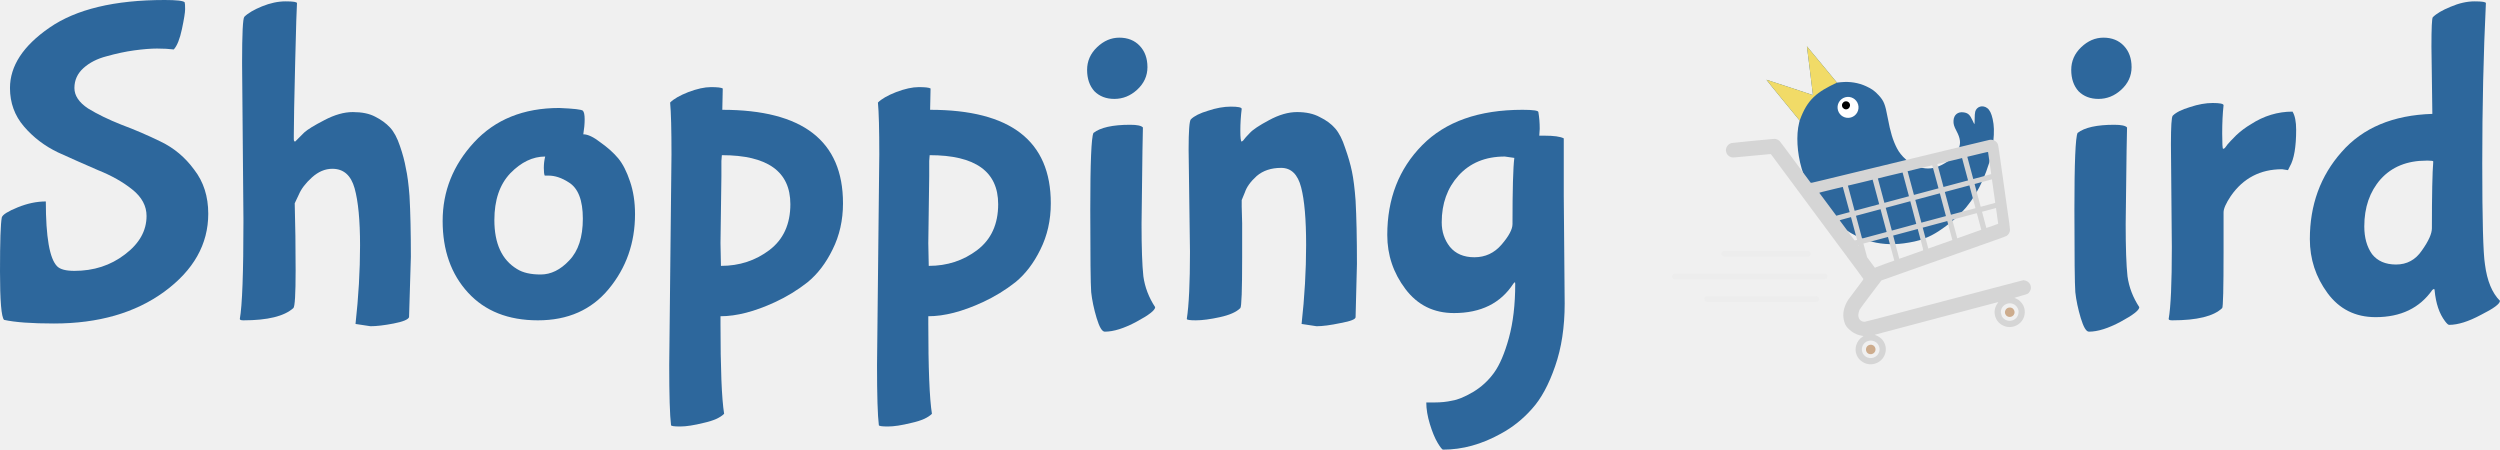
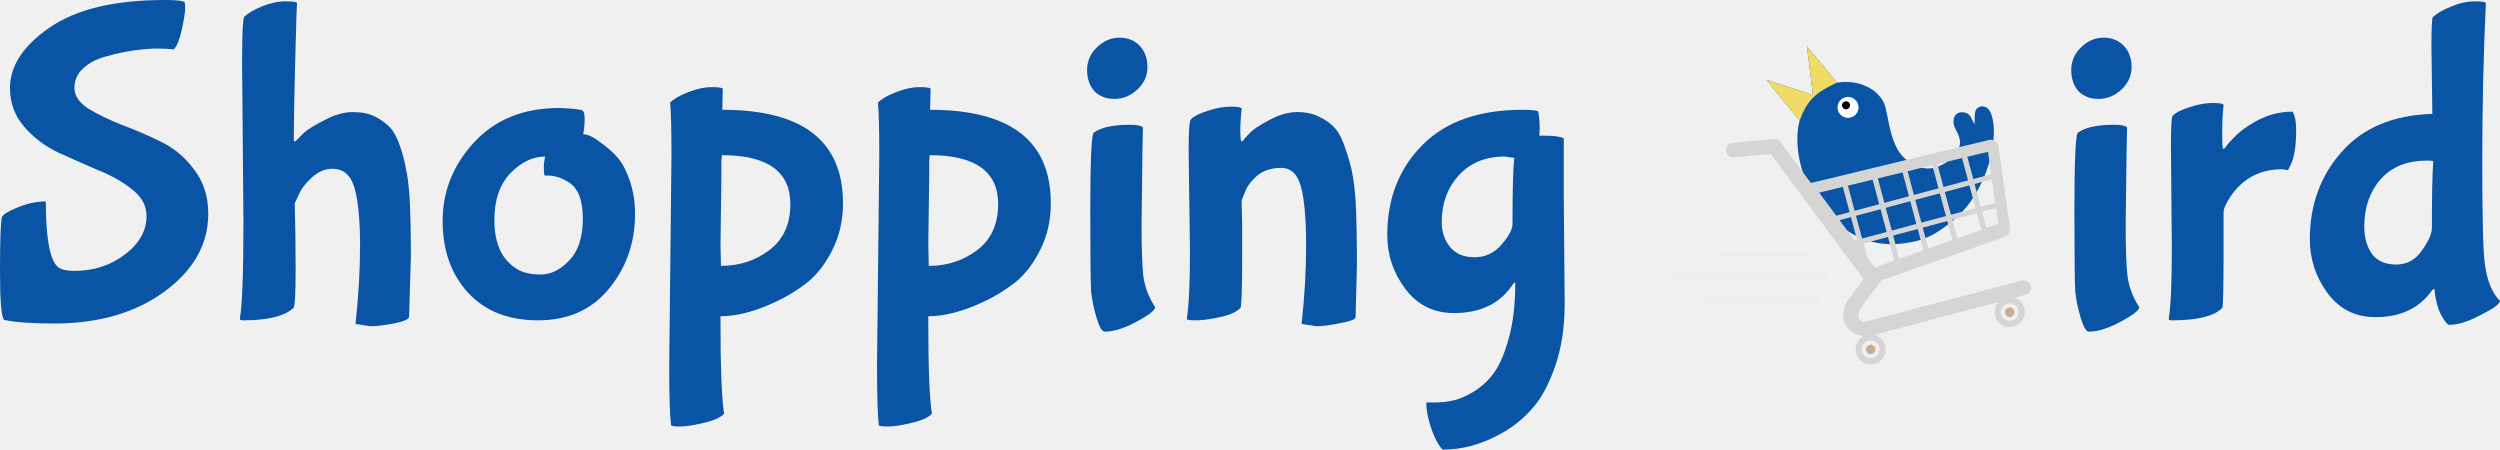
<svg xmlns="http://www.w3.org/2000/svg" width="8816" height="1586" viewBox="0 0 8816 1586" fill="none">
-   <path d="M7417.6 132.8C7447.47 132.8 7471.47 142.4 7489.6 161.6C7507.73 180.8 7516.8 205.866 7516.8 236.8C7516.8 267.733 7504.53 294.4 7480 316.8C7456.53 338.133 7429.87 348.8 7400 348.8C7371.2 348.8 7347.73 339.733 7329.6 321.6C7312.53 302.4 7304 277.333 7304 246.4C7304 215.467 7315.73 188.8 7339.2 166.4C7362.67 144 7388.8 132.8 7417.6 132.8ZM7499.2 531.2L7496 790.4C7496 873.6 7498.13 934.933 7502.4 974.4C7507.73 1012.8 7521.6 1049.07 7544 1083.2C7544 1093.87 7522.13 1110.93 7478.4 1134.4C7434.67 1157.87 7397.33 1169.6 7366.4 1169.6C7356.8 1169.6 7347.2 1153.6 7337.6 1121.6C7328 1089.6 7321.6 1059.2 7318.4 1030.4C7316.27 1001.6 7315.2 904.533 7315.2 739.2C7315.2 573.867 7318.93 483.733 7326.4 468.8C7350.93 449.6 7394.13 440 7456 440C7480.53 440 7495.47 443.2 7500.8 449.6L7499.2 531.2Z" fill="#2D679C" />
-   <path d="M7658.76 872L7655.56 508.8C7655.56 445.866 7657.7 412.266 7661.96 408C7673.7 396.267 7693.96 386.133 7722.76 377.6C7751.56 368 7778.23 363.2 7802.76 363.2C7828.36 363.2 7841.16 365.867 7841.16 371.2C7837.96 400 7836.36 433.067 7836.36 470.4C7836.36 506.667 7837.43 524.8 7839.56 524.8C7841.7 524.8 7843.83 523.733 7845.96 521.6C7848.1 518.4 7851.3 514.133 7855.56 508.8C7860.9 502.4 7871.03 491.733 7885.96 476.8C7901.96 461.867 7919.03 449.066 7937.16 438.4C7983.03 408.533 8032.1 393.6 8084.36 393.6C8092.9 407.467 8097.16 428.8 8097.16 457.6C8097.16 518.4 8089.7 561.6 8074.76 587.2L8068.36 600L8047.56 596.8C7970.76 596.8 7910.5 628.267 7866.76 691.2C7849.7 716.8 7841.16 736 7841.16 748.8V889.6C7841.16 1017.6 7839.56 1083.2 7836.36 1086.4C7806.5 1115.2 7747.83 1129.6 7660.36 1129.6C7651.83 1129.6 7647.56 1128 7647.56 1124.8C7655.03 1083.2 7658.76 998.933 7658.76 872Z" fill="#2D679C" />
-   <path d="M8577.44 401.6L8574.24 164.8C8574.24 98.666 8575.84 64 8579.04 60.8C8591.84 48 8612.64 35.733 8641.44 24C8671.3 11.2 8699.57 4.8 8726.24 4.8C8752.9 4.8 8766.24 6.933 8766.24 11.2C8757.7 188.266 8753.44 376.533 8753.44 576C8753.44 775.467 8756.64 894.4 8763.04 932.8C8770.5 990.4 8788.1 1033.07 8815.84 1060.8C8815.84 1071.47 8793.44 1088 8748.64 1110.4C8704.9 1133.87 8667.57 1145.6 8636.64 1145.6C8633.44 1145.6 8628.64 1141.33 8622.24 1132.8C8601.97 1106.13 8589.7 1069.87 8585.44 1024C8585.44 1020.8 8584.37 1019.2 8582.24 1019.2L8577.44 1022.4C8532.64 1086.4 8465.97 1118.4 8377.44 1118.4C8305.97 1118.4 8249.44 1090.13 8207.84 1033.6C8166.24 977.067 8145.44 913.6 8145.44 843.2C8145.44 722.667 8182.77 620.267 8257.44 536C8332.1 450.667 8438.77 405.867 8577.44 401.6ZM8580.64 569.6C8580.64 567.467 8574.77 566.4 8563.04 566.4H8556.64C8488.37 566.4 8434.5 588.267 8395.04 632C8356.64 675.733 8337.44 731.2 8337.44 798.4C8337.44 837.867 8346.5 870.4 8364.64 896C8383.84 920.533 8412.1 932.8 8449.44 932.8C8487.84 932.8 8518.24 916.267 8540.64 883.2C8564.1 850.133 8575.84 824 8575.84 804.8C8575.84 686.4 8577.44 608 8580.64 569.6Z" fill="#2D679C" />
-   <path d="M6287.22 353.097L6346.39 425.18L6344.33 433.466C6333.65 476.726 6337.11 538.356 6353.19 593.774C6363.8 630.122 6374.59 654.064 6397.08 690.649C6411.55 714.022 6453.7 765.38 6471.61 781.223C6542.91 844.664 6623.22 870.169 6713.64 858.157C6738.61 854.817 6767.48 849.081 6784.25 841.724C6805.21 833.702 6818.47 826.862 6837.75 814.322C6850.45 806.056 6856.76 801.015 6863.55 796.197C6876.79 786.222 6883.99 780.435 6896.19 769.593C6949.45 722.863 6988.64 658.081 7014.58 574.395C7022.48 548.875 7026.09 530.078 7029.25 499.019C7032.61 463.839 7032 442.66 7026.91 419.693C7022.38 399.473 7016.4 387.6 7007.72 381.154C6991.62 369.113 6970.6 375.43 6965.37 393.861C6964.28 397.584 6963.46 408.996 6963.48 419.351C6963.4 429.592 6963.1 437.948 6962.69 437.908C6962.17 437.96 6959.23 432.08 6955.99 424.929C6946.89 404.88 6940.35 398.749 6925.16 396.323C6904.48 392.941 6889.86 404.753 6888.85 425.567C6888.22 437.204 6890.71 445.524 6899.27 461.689C6913.34 488.025 6915.39 506.137 6906.39 525.025C6897.32 544.528 6884.53 558.798 6865.73 571.028C6836.56 589.691 6814.7 596.132 6788.86 593.589C6779.02 592.62 6768.07 590.3 6761.98 587.941C6732.09 576.095 6703.83 550.847 6689.57 523.148C6674.95 494.998 6666.21 465.978 6656.6 414.302C6647.86 367.371 6643.38 356.163 6625.44 336.383C6611.71 321.263 6600.99 313.477 6580.69 304.128C6553.95 291.765 6523.07 286.759 6492.43 289.851L6477.8 291.309L6424.88 227.296L6371.85 163.375L6382.36 246.923C6387.99 292.823 6392.87 331.609 6392.93 333.064C6393.11 334.428 6392.6 335.413 6391.82 334.922C6389.94 334.012 6230.52 281.257 6229.18 281.228C6228.56 281.168 6254.68 313.452 6287.22 353.097Z" fill="#2D679C" />
+   <path d="M7417.6 132.8C7447.47 132.8 7471.47 142.4 7489.6 161.6C7507.73 180.8 7516.8 205.866 7516.8 236.8C7516.8 267.733 7504.53 294.4 7480 316.8C7456.53 338.133 7429.87 348.8 7400 348.8C7371.2 348.8 7347.73 339.733 7329.6 321.6C7312.53 302.4 7304 277.333 7304 246.4C7304 215.467 7315.73 188.8 7339.2 166.4C7362.67 144 7388.8 132.8 7417.6 132.8ZM7499.2 531.2L7496 790.4C7496 873.6 7498.13 934.933 7502.4 974.4C7507.73 1012.8 7521.6 1049.07 7544 1083.2C7544 1093.87 7522.13 1110.93 7478.4 1134.4C7434.67 1157.87 7397.33 1169.6 7366.4 1169.6C7356.8 1169.6 7347.2 1153.6 7337.6 1121.6C7328 1089.6 7321.6 1059.2 7318.4 1030.4C7316.27 1001.6 7315.2 904.533 7315.2 739.2C7315.2 573.867 7318.93 483.733 7326.4 468.8C7350.93 449.6 7394.13 440 7456 440C7480.53 440 7495.47 443.2 7500.8 449.6L7499.2 531.2Z" fill="#0954a5" />
+   <path d="M7658.76 872L7655.56 508.8C7655.56 445.866 7657.7 412.266 7661.96 408C7673.7 396.267 7693.96 386.133 7722.76 377.6C7751.56 368 7778.23 363.2 7802.76 363.2C7828.36 363.2 7841.16 365.867 7841.16 371.2C7837.96 400 7836.36 433.067 7836.36 470.4C7836.36 506.667 7837.43 524.8 7839.56 524.8C7841.7 524.8 7843.83 523.733 7845.96 521.6C7848.1 518.4 7851.3 514.133 7855.56 508.8C7860.9 502.4 7871.03 491.733 7885.96 476.8C7901.96 461.867 7919.03 449.066 7937.16 438.4C7983.03 408.533 8032.1 393.6 8084.36 393.6C8092.9 407.467 8097.16 428.8 8097.16 457.6C8097.16 518.4 8089.7 561.6 8074.76 587.2L8068.36 600L8047.56 596.8C7970.76 596.8 7910.5 628.267 7866.76 691.2C7849.7 716.8 7841.16 736 7841.16 748.8V889.6C7841.16 1017.6 7839.56 1083.2 7836.36 1086.4C7806.5 1115.2 7747.83 1129.6 7660.36 1129.6C7651.83 1129.6 7647.56 1128 7647.56 1124.8C7655.03 1083.2 7658.76 998.933 7658.76 872Z" fill="#0954a5" />
+   <path d="M8577.44 401.6L8574.24 164.8C8574.24 98.666 8575.84 64 8579.04 60.8C8591.84 48 8612.64 35.733 8641.44 24C8671.3 11.2 8699.57 4.8 8726.24 4.8C8752.9 4.8 8766.24 6.933 8766.24 11.2C8757.7 188.266 8753.44 376.533 8753.44 576C8753.44 775.467 8756.64 894.4 8763.04 932.8C8770.5 990.4 8788.1 1033.07 8815.84 1060.8C8815.84 1071.47 8793.44 1088 8748.64 1110.4C8704.9 1133.87 8667.57 1145.6 8636.64 1145.6C8633.44 1145.6 8628.64 1141.33 8622.24 1132.8C8601.97 1106.13 8589.7 1069.87 8585.44 1024C8585.44 1020.8 8584.37 1019.2 8582.24 1019.2L8577.44 1022.4C8532.64 1086.4 8465.97 1118.4 8377.44 1118.4C8305.97 1118.4 8249.44 1090.13 8207.84 1033.6C8166.24 977.067 8145.44 913.6 8145.44 843.2C8145.44 722.667 8182.77 620.267 8257.44 536C8332.1 450.667 8438.77 405.867 8577.44 401.6ZM8580.64 569.6C8580.64 567.467 8574.77 566.4 8563.04 566.4H8556.64C8488.37 566.4 8434.5 588.267 8395.04 632C8356.64 675.733 8337.44 731.2 8337.44 798.4C8337.44 837.867 8346.5 870.4 8364.64 896C8383.84 920.533 8412.1 932.8 8449.44 932.8C8487.84 932.8 8518.24 916.267 8540.64 883.2C8564.1 850.133 8575.84 824 8575.84 804.8C8575.84 686.4 8577.44 608 8580.64 569.6Z" fill="#0954a5" />
+   <path d="M6287.22 353.097L6346.39 425.18L6344.33 433.466C6333.65 476.726 6337.11 538.356 6353.19 593.774C6363.8 630.122 6374.59 654.064 6397.08 690.649C6411.55 714.022 6453.7 765.38 6471.61 781.223C6542.91 844.664 6623.22 870.169 6713.64 858.157C6738.61 854.817 6767.48 849.081 6784.25 841.724C6805.21 833.702 6818.47 826.862 6837.75 814.322C6850.45 806.056 6856.76 801.015 6863.55 796.197C6876.79 786.222 6883.99 780.435 6896.19 769.593C6949.45 722.863 6988.64 658.081 7014.58 574.395C7022.48 548.875 7026.09 530.078 7029.25 499.019C7032.61 463.839 7032 442.66 7026.91 419.693C7022.38 399.473 7016.4 387.6 7007.72 381.154C6991.62 369.113 6970.6 375.43 6965.37 393.861C6964.28 397.584 6963.46 408.996 6963.48 419.351C6963.4 429.592 6963.1 437.948 6962.69 437.908C6962.17 437.96 6959.23 432.08 6955.99 424.929C6946.89 404.88 6940.35 398.749 6925.16 396.323C6904.48 392.941 6889.86 404.753 6888.85 425.567C6888.22 437.204 6890.71 445.524 6899.27 461.689C6913.34 488.025 6915.39 506.137 6906.39 525.025C6897.32 544.528 6884.53 558.798 6865.73 571.028C6836.56 589.691 6814.7 596.132 6788.86 593.589C6779.02 592.62 6768.07 590.3 6761.98 587.941C6732.09 576.095 6703.83 550.847 6689.57 523.148C6674.95 494.998 6666.21 465.978 6656.6 414.302C6647.86 367.371 6643.38 356.163 6625.44 336.383C6611.71 321.263 6600.99 313.477 6580.69 304.128C6553.95 291.765 6523.07 286.759 6492.43 289.851L6477.8 291.309L6424.88 227.296L6371.85 163.375L6382.36 246.923C6387.99 292.823 6392.87 331.609 6392.93 333.064C6393.11 334.428 6392.6 335.413 6391.82 334.922C6389.94 334.012 6230.52 281.257 6229.18 281.228C6228.56 281.168 6254.68 313.452 6287.22 353.097Z" fill="#0954a5" />
  <path d="M6287.22 353.097L6346.39 425.18C6373.74 348.709 6408.18 324.43 6477.79 291.309L6424.88 227.296L6371.85 163.375L6382.36 246.923C6387.99 292.823 6392.87 331.609 6392.93 333.065C6393.11 334.428 6392.6 335.413 6391.82 334.922C6389.94 334.012 6230.52 281.257 6229.18 281.229C6228.56 281.168 6254.68 313.452 6287.22 353.097Z" fill="#F1DB67" />
  <circle cx="6516.93" cy="378.677" r="37" transform="rotate(-16.0918 6516.93 378.677)" fill="white" />
  <circle cx="6509.78" cy="371.38" r="14.178" transform="rotate(-16.0918 6509.78 371.38)" fill="black" />
  <path d="M6098.42 507.687C6092.02 511.968 6087.97 518.26 6086.58 526.029C6085.9 529.683 6086.05 531.378 6087.39 536.378C6088.82 541.429 6089.51 542.902 6092.22 545.951C6095.99 550.45 6101.54 553.717 6107.06 554.879C6111.69 555.827 6109.93 555.998 6190.93 548.181C6218.89 545.518 6242.37 543.302 6243.2 543.305C6244.18 543.271 6245.48 544.204 6246.7 545.917C6247.78 547.437 6259.87 563.82 6273.66 582.315C6287.44 600.809 6306.59 626.623 6316.18 639.6C6325.77 652.578 6342.79 675.562 6353.99 690.599C6365.19 705.636 6382.22 728.621 6391.81 741.598C6401.4 754.575 6418.42 777.56 6429.62 792.597C6440.82 807.633 6457.85 830.618 6467.44 843.595C6500.17 887.73 6525.08 921.28 6547.84 951.861C6560.28 968.68 6570.7 983.094 6571 983.92C6571.39 985.098 6566.45 992.007 6547.21 1017.39C6533.88 1034.92 6520.99 1052.19 6518.61 1055.69C6504.98 1075.8 6498.55 1098.28 6500.55 1119.25C6501.15 1126.56 6504.85 1139.83 6507.85 1145.67C6511.49 1152.77 6518.87 1160.6 6529.32 1168.6C6539.45 1176.3 6552.83 1181.99 6565.26 1183.87C6568.39 1184.31 6571.18 1184.85 6571.36 1184.95C6571.61 1185.04 6570.11 1186.19 6568.04 1187.5C6546.75 1200.98 6537.58 1229.85 6547.45 1252.34C6552.23 1263.13 6558.54 1270.35 6568.67 1276.62C6600.71 1296.48 6642.7 1277.69 6649.34 1240.51C6652.39 1223.17 6646.78 1206.18 6633.89 1193.86C6629.22 1189.37 6621 1184.33 6615.05 1182.38C6612.63 1181.52 6610.69 1180.76 6610.72 1180.6C6610.84 1180.49 6697.44 1157.51 6803.28 1129.45C6909.14 1101.47 7007.46 1075.5 7021.75 1071.67C7046.42 1065.13 7047.77 1064.85 7046.39 1066.43C7045.57 1067.32 7043.41 1070.54 7041.57 1073.53C7025.66 1099.22 7034.64 1132.44 7061.37 1146.86C7092.71 1163.82 7131.88 1145.78 7139.13 1111.16C7141.53 1099.57 7140.03 1087.22 7135 1077.17C7131.76 1070.72 7124.28 1061.93 7118.58 1057.87C7114.58 1055.02 7105.78 1050.66 7104.73 1050.94C7104.38 1051.04 7104.09 1050.81 7103.99 1050.46C7103.88 1050.04 7112.8 1047.27 7126.49 1043.45C7152.49 1036.26 7152.54 1036.17 7157.81 1027.66C7161.87 1021.14 7162.73 1015.03 7160.81 1007.61C7159.48 1002.61 7158.87 1001.49 7155.81 997.937C7151.57 993.11 7145.98 990.003 7139.72 988.888L7135.2 988.062L7056.55 1008.61C7013.29 1019.82 6888.18 1052.82 6778.44 1081.84C6628.28 1121.63 6578.19 1134.67 6575.55 1134.7C6563.21 1134.84 6554.34 1126.5 6553.33 1114.01C6552.8 1107.81 6554.98 1097.34 6558.03 1091.55C6559.36 1088.92 6577.12 1064.77 6597.53 1037.87L6634.6 988.915L6708.91 962.59C6749.8 948.163 6838.58 916.749 6906.28 892.799C6973.97 868.849 7039.1 845.738 7051.04 841.558C7062.96 837.308 7074.23 832.928 7075.99 831.855C7082.95 827.724 7087.83 819.171 7088.1 810.874C7088.12 808.15 7086.83 796.271 7085.18 784.486C7083.46 772.721 7080.96 755.203 7079.59 745.607C7078.3 735.991 7074.83 711.788 7072.04 691.782C7069.17 671.795 7063.91 634.113 7060.27 608.144C7056.54 582.124 7052.06 549.893 7050.13 536.521C7047.98 521.173 7046.22 510.929 7045.33 508.751C7040.9 497.561 7028.18 490.932 7015.52 493.267C7013.09 493.768 6977.97 502.121 6937.45 511.998C6896.91 521.805 6851.14 532.937 6835.74 536.609C6820.37 540.351 6794.78 546.529 6778.89 550.332C6762.96 554.226 6737.15 560.46 6721.48 564.207C6705.75 568.044 6679.86 574.226 6663.85 578.138C6596.08 594.486 6460.72 627.284 6428.92 635.051C6410 639.667 6392.55 643.815 6390.1 644.245C6385.71 645.044 6385.69 644.974 6383.72 642.408C6382.58 640.977 6373.82 629.135 6364.23 616.158C6354.57 603.199 6338.68 581.645 6328.77 568.302C6318.86 554.959 6303.35 533.982 6294.25 521.704C6285.22 509.407 6276.65 498.27 6275.3 496.895C6272.33 493.992 6266.96 491.129 6262.81 490.28C6257.93 489.248 6265.24 488.647 6165.01 498.22C6133.68 501.258 6106.58 504.066 6104.84 504.608C6103.15 505.061 6100.2 506.454 6098.42 507.687ZM6467.19 666.609L6498.38 659.081L6510.51 703.527L6522.6 748.062L6499.08 754.364L6475.56 760.666L6462.57 743.166C6455.4 733.614 6442.03 715.537 6432.8 703.066C6423.58 690.596 6415.81 680.222 6415.51 679.927C6414.92 679.406 6428.6 675.816 6467.19 666.609ZM6566.8 642.634C6581.84 639.057 6596.21 635.509 6598.81 634.81L6603.6 633.527L6615.21 676.833L6626.81 720.138L6583.5 731.742L6540.2 743.345L6528.29 698.913L6516.41 654.552L6528 651.899C6534.32 650.431 6551.78 646.282 6566.8 642.634ZM6659.96 619.936C6676.76 615.887 6694.71 611.606 6699.91 610.44L6709.31 608.372L6720.52 650.199L6731.73 692.025L6688.42 703.629L6645.12 715.233L6633.61 672.279L6622.1 629.326L6625.83 628.326C6627.8 627.798 6643.23 623.966 6659.96 619.936ZM6813.32 583.068C6814.02 583.11 6816.57 591.785 6825.09 623.612L6835.94 664.101L6792.64 675.705L6749.33 687.308L6738.14 645.552L6726.97 603.866L6769.61 593.423C6793.14 587.723 6812.78 582.989 6813.32 583.068ZM6882.43 566.362C6897.19 562.86 6911.49 559.331 6914.17 558.614L6919.03 557.312L6929.59 596.744L6940.16 636.177L6896.85 647.781L6853.55 659.384L6842.7 618.895L6831.83 578.336L6843.77 575.589C6850.31 574.064 6867.69 569.935 6882.43 566.362ZM6990.5 540.124C7004.53 536.74 7010.54 535.507 7010.69 536.071C7010.82 536.564 7013.35 554.151 7016.3 575.321C7019.24 596.421 7021.73 613.868 7021.76 614.009C7021.8 614.149 7007.62 618.102 6990.15 622.781L6958.47 631.271L6947.96 592.05L6937.47 552.899L6953.99 548.925C6963 546.811 6979.45 542.856 6990.5 540.124ZM6538.07 805.803L6548.84 846.01L6544.49 846.95L6540.14 847.889L6530.96 835.63C6525.99 828.888 6514.3 813.152 6505.07 800.682C6495.77 788.23 6487.96 777.646 6487.61 777.209C6487.16 776.651 6491.33 775.308 6507.17 771.062L6527.31 765.666L6538.07 805.803ZM6642.28 777.879L6653.04 818.015L6609.73 829.619L6566.43 841.223L6555.67 801.086L6544.92 760.949L6588.22 749.346L6631.53 737.742L6642.28 777.879ZM6747 749.592L6757.51 789.645L6714.47 801.403L6671.34 813.11L6660.59 772.973L6649.83 732.836L6693.14 721.233L6736.45 709.629L6747 749.592ZM6851.41 721.842L6862.17 761.978L6818.86 773.582L6775.56 785.186L6764.8 745.049L6754.05 704.912L6797.35 693.309L6840.66 681.705L6851.41 721.842ZM6955.63 693.917L6966.38 734.054L6923.08 745.658L6879.77 757.261L6869.02 717.125L6858.26 676.988L6901.57 665.384L6944.87 653.781L6955.63 693.917ZM7024.7 634.808C7024.82 636.132 7027.27 653.438 7030.08 673.213C7032.89 692.989 7035.41 710.577 7035.64 712.253L7036.02 715.394L7010.32 722.281L6984.69 729.149L6973.94 689.012L6963.18 648.875L6993.81 640.668L7024.51 632.441L7024.7 634.808ZM6553.95 865.093C6554.31 866.431 6554.19 866.539 6553.4 865.845C6552.13 864.752 6551.92 863.977 6552.83 863.732C6553.26 863.619 6553.73 864.248 6553.95 865.093ZM6668.88 877.164L6680.02 918.709L6678.54 919.406C6677.68 919.863 6663.97 924.744 6648.03 930.299C6632.1 935.925 6617.41 941.371 6615.43 942.43C6613.45 943.489 6611.73 944.402 6611.71 944.332C6611.62 944.28 6605.36 935.845 6597.8 925.645L6584.05 906.991L6577.59 882.909L6571.14 858.827L6614.45 847.223L6657.75 835.619L6668.88 877.164ZM6772.67 844.826C6780.52 874.119 6782.5 882.344 6781.92 882.725C6781.01 883.271 6702.38 911.207 6699.36 912.018L6697.6 912.49L6686.86 871.592L6676.06 830.714L6719.37 819.11L6762.67 807.506L6772.67 844.826ZM6875.83 812.959L6884.77 846.336L6880.87 847.834C6878.68 848.649 6860.62 855.071 6840.69 862.073C6820.75 869.075 6803.46 875.219 6802.3 875.68L6800.07 876.655L6790.16 839.687L6780.28 802.789L6823.58 791.186L6866.89 779.582L6875.83 812.959ZM6978.93 780.88L6986.76 810.103L6985.29 810.799C6984.43 811.256 6966.99 817.438 6946.51 824.661C6926.03 831.884 6907.63 838.401 6905.71 839.14L6902.09 840.563L6893.28 807.679L6884.49 774.865L6927.8 763.262L6971.1 751.658L6978.93 780.88ZM7038.95 735.893C7039.08 737.217 7040.6 747.978 7042.32 759.743C7043.97 771.528 7045.61 783.012 7045.9 785.2L7046.44 789.205L7028.55 795.66C7018.71 799.203 7009.32 802.473 7007.7 802.907L7004.69 803.789L6997.05 775.271L6989.41 746.752L7014.05 740.149L7038.77 733.526L7038.95 735.893ZM6602.08 1201.32C6623.4 1205.12 6634.57 1227.64 6624.36 1246.45C6614.21 1265.17 6588.24 1268.51 6573.77 1252.83C6560.48 1238.43 6563.91 1215.48 6580.86 1205.2C6582.68 1204.11 6586.34 1202.83 6590.32 1201.91C6595.87 1200.65 6597.65 1200.55 6602.08 1201.32ZM7088.81 1069.55C7100.86 1070.32 7110.47 1076.88 7115.71 1088C7121.16 1099.3 7117.76 1114.77 7108.05 1123.34C7094.47 1135.2 7074.37 1133.95 7062.91 1120.49C7059.59 1116.55 7059.24 1115.81 7057.3 1108.56C7055.35 1101.3 7055.29 1100.49 7056.16 1095.58C7057.81 1086.53 7062.11 1080.02 7069.71 1074.89C7075.22 1071.23 7082.45 1069.21 7088.81 1069.55Z" fill="#D5D5D5" />
  <path d="M7077.25 1087.51C7074.02 1090.12 7072.84 1091.64 7071.35 1095.36C7067.58 1104.67 7073.5 1115.23 7083.49 1117.31C7096.02 1119.84 7106.82 1108.87 7103.61 1096.9C7102.59 1093.1 7099.28 1088.63 7096.1 1086.61C7090.92 1083.32 7082.06 1083.81 7077.25 1087.51Z" fill="#CDAC8D" />
  <path d="M6587.06 1218.78C6576.99 1225.71 6578.19 1242.29 6589.15 1247.43C6601.74 1253.27 6615.94 1242.89 6613.65 1229.55C6611.55 1217.2 6597.59 1211.59 6587.06 1218.78Z" fill="#CDAC8D" />
  <line x1="6020.25" y1="1054.62" x2="6405.25" y2="1054.62" stroke="#EDEDED" stroke-width="20" stroke-linecap="round" />
  <line x1="5906.25" y1="974.615" x2="6434.25" y2="974.615" stroke="#EDEDED" stroke-width="20" stroke-linecap="round" />
  <line x1="6080.25" y1="894.615" x2="6375.25" y2="894.615" stroke="#EDEDED" stroke-width="20" stroke-linecap="round" />
-   <path d="M612.8 174.4C595.733 172.267 576 171.2 553.6 171.2C532.267 171.2 505.6 173.333 473.6 177.6C442.667 181.867 410.133 188.8 376 198.4C342.933 206.933 315.733 220.8 294.4 240C273.067 259.2 262.4 282.667 262.4 310.4C262.4 337.067 278.4 361.067 310.4 382.4C343.467 402.667 382.933 421.867 428.8 440C474.667 457.067 520.533 476.8 566.4 499.2C613.333 521.6 652.8 554.667 684.8 598.4C717.867 641.067 734.4 692.8 734.4 753.6C734.4 861.333 682.667 953.067 579.2 1028.8C476.8 1103.47 347.2 1140.8 190.4 1140.8C111.467 1140.8 52.8 1136.53 14.4 1128C4.8 1118.4 0 1061.33 0 956.8C0 851.2 2.133 787.733 6.4 766.4C9.6 756.8 28.267 745.067 62.4 731.2C96.533 717.333 129.6 710.4 161.6 710.4C161.6 836.267 174.933 912.533 201.6 939.2C212.267 949.867 232.533 955.2 262.4 955.2C330.667 955.2 389.867 936 440 897.6C491.2 859.2 516.8 813.867 516.8 761.6C516.8 726.4 500.267 695.467 467.2 668.8C434.133 642.133 393.6 619.2 345.6 600C298.667 579.733 251.733 558.933 204.8 537.6C157.867 515.2 117.867 484.8 84.8 446.4C51.733 408 35.2 362.667 35.2 310.4C35.2 232.533 81.6 161.6 174.4 97.6C268.267 32.533 403.733 0 580.8 0C622.4 0 645.867 2.667 651.2 8C652.267 11.2 652.8 19.2 652.8 32C652.8 43.733 649.067 67.2 641.6 102.4C634.133 137.6 624.533 161.6 612.8 174.4Z" fill="#2D679C" />
-   <path d="M858.487 777.6L853.688 222.4C853.688 118.933 856.354 64.533 861.688 59.2C874.488 46.4 895.288 34.133 924.088 22.4C952.888 10.667 980.621 4.8 1007.29 4.8C1033.95 4.8 1047.29 6.933 1047.29 11.2C1046.22 20.8 1044.09 90.667 1040.89 220.8C1037.69 350.933 1036.09 436.267 1036.09 476.8V491.2C1036.09 496.533 1037.69 499.2 1040.89 499.2L1072.89 467.2C1084.62 456.533 1108.09 442.133 1143.29 424C1179.55 404.8 1213.15 395.2 1244.09 395.2C1276.09 395.2 1302.22 400.533 1322.49 411.2C1343.82 421.867 1361.42 434.667 1375.29 449.6C1389.15 464.533 1400.89 486.4 1410.49 515.2C1420.09 542.933 1427.02 569.067 1431.29 593.6C1436.62 617.067 1440.89 649.6 1444.09 691.2C1447.29 747.733 1448.89 819.2 1448.89 905.6L1442.49 1118.4C1439.29 1126.93 1421.15 1134.4 1388.09 1140.8C1355.02 1147.2 1327.82 1150.4 1306.49 1150.4L1253.69 1142.4C1264.35 1046.4 1269.69 954.133 1269.69 865.6C1269.69 777.067 1263.29 709.867 1250.49 664C1237.69 618.133 1211.55 595.2 1172.09 595.2C1146.49 595.2 1122.49 605.333 1100.09 625.6C1077.69 645.867 1062.22 666.133 1053.69 686.4L1039.29 716.8C1041.42 790.4 1042.49 869.333 1042.49 953.6C1042.49 1037.87 1039.82 1082.13 1034.49 1086.4C1002.49 1115.2 943.821 1129.6 858.487 1129.6C849.954 1129.6 845.688 1128 845.688 1124.8C854.221 1077.87 858.487 962.133 858.487 777.6Z" fill="#2D679C" />
-   <path d="M2239.34 755.2C2239.34 856.533 2208.4 944.533 2146.54 1019.2C2085.74 1092.8 2002.54 1129.6 1896.94 1129.6C1792.4 1129.6 1710.27 1097.07 1650.54 1032C1590.8 966.933 1560.94 882.667 1560.94 779.2C1560.94 674.667 1597.74 582.4 1671.34 502.4C1746 421.333 1846.27 380.8 1972.14 380.8C2023.34 382.933 2051.07 386.133 2055.34 390.4C2059.6 394.667 2061.74 404.8 2061.74 420.8C2061.74 436.8 2060.14 454.4 2056.94 473.6C2072.94 473.6 2093.2 483.2 2117.74 502.4C2143.34 520.533 2164.14 539.2 2180.14 558.4C2196.14 577.6 2210 604.8 2221.74 640C2233.47 674.133 2239.34 712.533 2239.34 755.2ZM2005.74 643.2C1981.2 627.2 1957.2 619.2 1933.74 619.2H1920.94C1918.8 614.933 1917.74 605.867 1917.74 592C1917.74 578.133 1919.34 564.8 1922.54 552C1878.8 552 1837.74 571.733 1799.34 611.2C1762 650.667 1743.34 705.6 1743.34 776C1743.34 859.2 1770 916.8 1823.34 948.8C1843.6 961.6 1871.34 968 1906.54 968C1942.8 968 1976.4 951.467 2007.34 918.4C2039.34 885.333 2055.34 836.267 2055.34 771.2C2055.34 706.133 2038.8 663.467 2005.74 643.2Z" fill="#2D679C" />
-   <path d="M2548.74 312L2547.14 387.2C2830.87 387.2 2972.74 497.067 2972.74 716.8C2972.74 776.533 2960.47 830.933 2935.94 880C2912.47 928 2883.14 966.4 2847.94 995.2C2812.74 1022.93 2774.34 1046.4 2732.74 1065.6C2661.27 1098.67 2597.27 1115.2 2540.74 1115.2V1139.2C2540.74 1299.2 2545 1405.87 2553.54 1459.2C2539.67 1473.07 2515.67 1483.73 2481.54 1491.2C2447.4 1499.73 2419.67 1504 2398.34 1504C2377 1504 2366.34 1502.4 2366.34 1499.2C2362.07 1465.07 2359.94 1394.67 2359.94 1288L2367.94 544C2367.94 456.533 2366.34 395.733 2363.14 361.6C2375.94 348.8 2397.27 336.533 2427.14 324.8C2458.07 313.067 2484.74 307.2 2507.14 307.2C2529.54 307.2 2543.4 308.8 2548.74 312ZM2540.74 857.6L2542.34 937.6C2607.4 937.6 2664.47 918.933 2713.54 881.6C2762.6 844.267 2787.14 790.4 2787.14 720C2787.14 604.8 2706.6 547.2 2545.54 547.2L2543.94 568C2543.94 581.867 2543.94 600 2543.94 622.4L2540.74 857.6Z" fill="#2D679C" />
-   <path d="M3281.55 312L3279.95 387.2C3563.68 387.2 3705.55 497.067 3705.55 716.8C3705.55 776.533 3693.28 830.933 3668.75 880C3645.28 928 3615.95 966.4 3580.75 995.2C3545.55 1022.93 3507.15 1046.4 3465.55 1065.6C3394.08 1098.67 3330.08 1115.2 3273.55 1115.2V1139.2C3273.55 1299.2 3277.82 1405.87 3286.35 1459.2C3272.48 1473.07 3248.48 1483.73 3214.35 1491.2C3180.22 1499.73 3152.48 1504 3131.15 1504C3109.82 1504 3099.15 1502.4 3099.15 1499.2C3094.88 1465.07 3092.75 1394.67 3092.75 1288L3100.75 544C3100.75 456.533 3099.15 395.733 3095.95 361.6C3108.75 348.8 3130.08 336.533 3159.95 324.8C3190.88 313.067 3217.55 307.2 3239.95 307.2C3262.35 307.2 3276.22 308.8 3281.55 312ZM3273.55 857.6L3275.15 937.6C3340.22 937.6 3397.28 918.933 3446.35 881.6C3495.42 844.267 3519.95 790.4 3519.95 720C3519.95 604.8 3439.42 547.2 3278.35 547.2L3276.75 568C3276.75 581.867 3276.75 600 3276.75 622.4L3273.55 857.6Z" fill="#2D679C" />
-   <path d="M3947.16 132.8C3977.03 132.8 4001.03 142.4 4019.16 161.6C4037.3 180.8 4046.36 205.867 4046.36 236.8C4046.36 267.733 4034.1 294.4 4009.56 316.8C3986.1 338.133 3959.43 348.8 3929.56 348.8C3900.76 348.8 3877.3 339.733 3859.16 321.6C3842.1 302.4 3833.56 277.333 3833.56 246.4C3833.56 215.467 3845.3 188.8 3868.76 166.4C3892.23 144 3918.36 132.8 3947.16 132.8ZM4028.76 531.2L4025.56 790.4C4025.56 873.6 4027.7 934.933 4031.96 974.4C4037.3 1012.8 4051.16 1049.07 4073.56 1083.2C4073.56 1093.87 4051.7 1110.93 4007.96 1134.4C3964.23 1157.87 3926.9 1169.6 3895.96 1169.6C3886.36 1169.6 3876.76 1153.6 3867.16 1121.6C3857.56 1089.6 3851.16 1059.2 3847.96 1030.4C3845.83 1001.6 3844.76 904.533 3844.76 739.2C3844.76 573.867 3848.5 483.733 3855.96 468.8C3880.5 449.6 3923.7 440 3985.56 440C4010.1 440 4025.03 443.2 4030.36 449.6L4028.76 531.2Z" fill="#2D679C" />
-   <path d="M4378.73 728L4380.33 787.2V908.8C4380.33 1022.93 4378.19 1082.13 4373.92 1086.4C4360.06 1100.27 4336.06 1110.93 4301.92 1118.4C4267.79 1125.87 4239.53 1129.6 4217.12 1129.6C4195.79 1129.6 4185.12 1128 4185.12 1124.8C4192.59 1076.8 4196.33 997.867 4196.33 888L4191.52 528C4191.52 461.867 4194.19 426.133 4199.52 420.8C4211.26 409.067 4231.53 398.933 4260.33 390.4C4289.13 380.8 4315.79 376 4340.33 376C4365.93 376 4378.73 378.667 4378.73 384C4375.53 409.6 4373.92 435.2 4373.92 460.8C4373.92 486.4 4375.53 499.2 4378.73 499.2L4383.52 496C4388.86 488.533 4396.86 479.467 4407.52 468.8C4418.19 457.067 4440.59 442.133 4474.73 424C4509.93 404.8 4542.99 395.2 4573.92 395.2C4605.92 395.2 4632.59 401.067 4653.92 412.8C4676.32 423.467 4694.46 436.8 4708.33 452.8C4722.19 468.8 4733.92 491.733 4743.52 521.6C4754.19 551.467 4762.19 579.2 4767.52 604.8C4772.86 630.4 4777.13 664.533 4780.33 707.2C4783.53 765.867 4785.12 840.533 4785.12 931.2L4780.33 1118.4C4780.33 1125.87 4762.72 1132.8 4727.52 1139.2C4692.32 1146.67 4664.06 1150.4 4642.73 1150.4L4589.92 1142.4C4600.59 1046.4 4605.92 953.6 4605.92 864C4605.92 773.333 4600.06 705.6 4588.33 660.8C4576.59 614.933 4553.12 592 4517.92 592C4482.72 592 4453.92 601.6 4431.52 620.8C4410.19 640 4396.32 659.2 4389.92 678.4L4378.73 705.6V728Z" fill="#2D679C" />
-   <path d="M5514.48 691.2L5517.67 1070.4C5517.67 1153.6 5506.48 1227.2 5484.08 1291.2C5461.68 1356.27 5434.48 1406.4 5402.48 1441.6C5370.48 1477.87 5333.68 1507.2 5292.08 1529.6C5224.88 1566.93 5157.14 1585.6 5088.88 1585.6C5085.67 1585.6 5079.27 1577.6 5069.67 1561.6C5060.07 1545.6 5051.01 1523.73 5042.48 1496C5033.94 1468.27 5029.67 1442.67 5029.67 1419.2H5060.08C5081.41 1419.2 5101.68 1417.07 5120.88 1412.8C5141.14 1409.6 5165.68 1399.47 5194.48 1382.4C5223.28 1365.33 5247.81 1342.93 5268.08 1315.2C5288.34 1287.47 5305.94 1246.4 5320.88 1192C5335.81 1137.6 5343.27 1074.13 5343.27 1001.6C5343.27 997.333 5342.74 995.2 5341.67 995.2L5336.88 1000C5292.08 1069.33 5222.21 1104 5127.27 1104C5055.81 1104 4998.74 1075.73 4956.08 1019.2C4913.41 962.667 4892.08 899.2 4892.08 828.8C4892.08 700.8 4933.14 595.2 5015.27 512C5097.41 428.8 5215.27 387.2 5368.88 387.2C5406.21 387.2 5424.88 389.867 5424.88 395.2C5428.07 413.333 5429.67 433.067 5429.67 454.4L5428.08 478.4H5445.67C5479.81 478.4 5502.74 481.6 5514.48 488V691.2ZM5340.08 556.8L5306.48 552C5238.21 552 5183.81 574.4 5143.27 619.2C5103.81 662.933 5084.08 717.867 5084.08 784C5084.08 817.067 5093.67 845.867 5112.88 870.4C5133.14 894.933 5161.94 907.2 5199.27 907.2C5237.67 907.2 5269.67 892.267 5295.27 862.4C5320.87 832.533 5333.67 808.533 5333.67 790.4C5333.67 668.8 5335.81 590.933 5340.08 556.8Z" fill="#2D679C" />
+   <path d="M612.8 174.4C595.733 172.267 576 171.2 553.6 171.2C532.267 171.2 505.6 173.333 473.6 177.6C442.667 181.867 410.133 188.8 376 198.4C342.933 206.933 315.733 220.8 294.4 240C273.067 259.2 262.4 282.667 262.4 310.4C262.4 337.067 278.4 361.067 310.4 382.4C343.467 402.667 382.933 421.867 428.8 440C474.667 457.067 520.533 476.8 566.4 499.2C613.333 521.6 652.8 554.667 684.8 598.4C717.867 641.067 734.4 692.8 734.4 753.6C734.4 861.333 682.667 953.067 579.2 1028.8C476.8 1103.47 347.2 1140.8 190.4 1140.8C111.467 1140.8 52.8 1136.53 14.4 1128C4.8 1118.4 0 1061.33 0 956.8C0 851.2 2.133 787.733 6.4 766.4C9.6 756.8 28.267 745.067 62.4 731.2C96.533 717.333 129.6 710.4 161.6 710.4C161.6 836.267 174.933 912.533 201.6 939.2C212.267 949.867 232.533 955.2 262.4 955.2C330.667 955.2 389.867 936 440 897.6C491.2 859.2 516.8 813.867 516.8 761.6C516.8 726.4 500.267 695.467 467.2 668.8C434.133 642.133 393.6 619.2 345.6 600C298.667 579.733 251.733 558.933 204.8 537.6C157.867 515.2 117.867 484.8 84.8 446.4C51.733 408 35.2 362.667 35.2 310.4C35.2 232.533 81.6 161.6 174.4 97.6C268.267 32.533 403.733 0 580.8 0C622.4 0 645.867 2.667 651.2 8C652.267 11.2 652.8 19.2 652.8 32C652.8 43.733 649.067 67.2 641.6 102.4C634.133 137.6 624.533 161.6 612.8 174.4Z" fill="#0954a5" />
+   <path d="M858.487 777.6L853.688 222.4C853.688 118.933 856.354 64.533 861.688 59.2C874.488 46.4 895.288 34.133 924.088 22.4C952.888 10.667 980.621 4.8 1007.29 4.8C1033.95 4.8 1047.29 6.933 1047.29 11.2C1046.22 20.8 1044.09 90.667 1040.89 220.8C1037.69 350.933 1036.09 436.267 1036.09 476.8V491.2C1036.09 496.533 1037.69 499.2 1040.89 499.2L1072.89 467.2C1084.62 456.533 1108.09 442.133 1143.29 424C1179.55 404.8 1213.15 395.2 1244.09 395.2C1276.09 395.2 1302.22 400.533 1322.49 411.2C1343.82 421.867 1361.42 434.667 1375.29 449.6C1389.15 464.533 1400.89 486.4 1410.49 515.2C1420.09 542.933 1427.02 569.067 1431.29 593.6C1436.62 617.067 1440.89 649.6 1444.09 691.2C1447.29 747.733 1448.89 819.2 1448.89 905.6L1442.49 1118.4C1439.29 1126.93 1421.15 1134.4 1388.09 1140.8C1355.02 1147.2 1327.82 1150.4 1306.49 1150.4L1253.69 1142.4C1264.35 1046.4 1269.69 954.133 1269.69 865.6C1269.69 777.067 1263.29 709.867 1250.49 664C1237.69 618.133 1211.55 595.2 1172.09 595.2C1146.49 595.2 1122.49 605.333 1100.09 625.6C1077.69 645.867 1062.22 666.133 1053.69 686.4L1039.29 716.8C1041.42 790.4 1042.49 869.333 1042.49 953.6C1042.49 1037.87 1039.82 1082.13 1034.49 1086.4C1002.49 1115.2 943.821 1129.6 858.487 1129.6C849.954 1129.6 845.688 1128 845.688 1124.8C854.221 1077.87 858.487 962.133 858.487 777.6Z" fill="#0954a5" />
+   <path d="M2239.34 755.2C2239.34 856.533 2208.4 944.533 2146.54 1019.2C2085.74 1092.8 2002.54 1129.6 1896.94 1129.6C1792.4 1129.6 1710.27 1097.07 1650.54 1032C1590.8 966.933 1560.94 882.667 1560.94 779.2C1560.94 674.667 1597.74 582.4 1671.34 502.4C1746 421.333 1846.27 380.8 1972.14 380.8C2023.34 382.933 2051.07 386.133 2055.34 390.4C2059.6 394.667 2061.74 404.8 2061.74 420.8C2061.74 436.8 2060.14 454.4 2056.94 473.6C2072.94 473.6 2093.2 483.2 2117.74 502.4C2143.34 520.533 2164.14 539.2 2180.14 558.4C2196.14 577.6 2210 604.8 2221.74 640C2233.47 674.133 2239.34 712.533 2239.34 755.2ZM2005.74 643.2C1981.2 627.2 1957.2 619.2 1933.74 619.2H1920.94C1918.8 614.933 1917.74 605.867 1917.74 592C1917.74 578.133 1919.34 564.8 1922.54 552C1878.8 552 1837.74 571.733 1799.34 611.2C1762 650.667 1743.34 705.6 1743.34 776C1743.34 859.2 1770 916.8 1823.34 948.8C1843.6 961.6 1871.34 968 1906.54 968C1942.8 968 1976.4 951.467 2007.34 918.4C2039.34 885.333 2055.34 836.267 2055.34 771.2C2055.34 706.133 2038.8 663.467 2005.74 643.2Z" fill="#0954a5" />
+   <path d="M2548.74 312L2547.14 387.2C2830.87 387.2 2972.74 497.067 2972.74 716.8C2972.74 776.533 2960.47 830.933 2935.94 880C2912.47 928 2883.14 966.4 2847.94 995.2C2812.74 1022.93 2774.34 1046.4 2732.74 1065.6C2661.27 1098.67 2597.27 1115.2 2540.74 1115.2V1139.2C2540.74 1299.2 2545 1405.87 2553.54 1459.2C2539.67 1473.07 2515.67 1483.73 2481.54 1491.2C2447.4 1499.73 2419.67 1504 2398.34 1504C2377 1504 2366.34 1502.4 2366.34 1499.2C2362.07 1465.07 2359.94 1394.67 2359.94 1288L2367.94 544C2367.94 456.533 2366.34 395.733 2363.14 361.6C2375.94 348.8 2397.27 336.533 2427.14 324.8C2458.07 313.067 2484.74 307.2 2507.14 307.2C2529.54 307.2 2543.4 308.8 2548.74 312ZM2540.74 857.6L2542.34 937.6C2607.4 937.6 2664.47 918.933 2713.54 881.6C2762.6 844.267 2787.14 790.4 2787.14 720C2787.14 604.8 2706.6 547.2 2545.54 547.2L2543.94 568C2543.94 581.867 2543.94 600 2543.94 622.4L2540.74 857.6Z" fill="#0954a5" />
+   <path d="M3281.55 312L3279.95 387.2C3563.68 387.2 3705.55 497.067 3705.55 716.8C3705.55 776.533 3693.28 830.933 3668.75 880C3645.28 928 3615.95 966.4 3580.75 995.2C3545.55 1022.93 3507.15 1046.4 3465.55 1065.6C3394.08 1098.67 3330.08 1115.2 3273.55 1115.2V1139.2C3273.55 1299.2 3277.82 1405.87 3286.35 1459.2C3272.48 1473.07 3248.48 1483.73 3214.35 1491.2C3180.22 1499.73 3152.48 1504 3131.15 1504C3109.82 1504 3099.15 1502.4 3099.15 1499.2C3094.88 1465.07 3092.75 1394.67 3092.75 1288L3100.75 544C3100.75 456.533 3099.15 395.733 3095.95 361.6C3108.75 348.8 3130.08 336.533 3159.95 324.8C3190.88 313.067 3217.55 307.2 3239.95 307.2C3262.35 307.2 3276.22 308.8 3281.55 312ZM3273.55 857.6L3275.15 937.6C3340.22 937.6 3397.28 918.933 3446.35 881.6C3495.42 844.267 3519.95 790.4 3519.95 720C3519.95 604.8 3439.42 547.2 3278.35 547.2L3276.75 568C3276.75 581.867 3276.75 600 3276.75 622.4L3273.55 857.6Z" fill="#0954a5" />
+   <path d="M3947.16 132.8C3977.03 132.8 4001.03 142.4 4019.16 161.6C4037.3 180.8 4046.36 205.867 4046.36 236.8C4046.36 267.733 4034.1 294.4 4009.56 316.8C3986.1 338.133 3959.43 348.8 3929.56 348.8C3900.76 348.8 3877.3 339.733 3859.16 321.6C3842.1 302.4 3833.56 277.333 3833.56 246.4C3833.56 215.467 3845.3 188.8 3868.76 166.4C3892.23 144 3918.36 132.8 3947.16 132.8ZM4028.76 531.2L4025.56 790.4C4025.56 873.6 4027.7 934.933 4031.96 974.4C4037.3 1012.8 4051.16 1049.07 4073.56 1083.2C4073.56 1093.87 4051.7 1110.93 4007.96 1134.4C3964.23 1157.87 3926.9 1169.6 3895.96 1169.6C3886.36 1169.6 3876.76 1153.6 3867.16 1121.6C3857.56 1089.6 3851.16 1059.2 3847.96 1030.4C3845.83 1001.6 3844.76 904.533 3844.76 739.2C3844.76 573.867 3848.5 483.733 3855.96 468.8C3880.5 449.6 3923.7 440 3985.56 440C4010.1 440 4025.03 443.2 4030.36 449.6L4028.76 531.2Z" fill="#0954a5" />
+   <path d="M4378.73 728L4380.33 787.2V908.8C4380.33 1022.93 4378.19 1082.13 4373.92 1086.4C4360.06 1100.27 4336.06 1110.93 4301.92 1118.4C4267.79 1125.87 4239.53 1129.6 4217.12 1129.6C4195.79 1129.6 4185.12 1128 4185.12 1124.8C4192.59 1076.8 4196.33 997.867 4196.33 888L4191.52 528C4191.52 461.867 4194.19 426.133 4199.52 420.8C4211.26 409.067 4231.53 398.933 4260.33 390.4C4289.13 380.8 4315.79 376 4340.33 376C4365.93 376 4378.73 378.667 4378.73 384C4375.53 409.6 4373.92 435.2 4373.92 460.8C4373.92 486.4 4375.53 499.2 4378.73 499.2L4383.52 496C4388.86 488.533 4396.86 479.467 4407.52 468.8C4418.19 457.067 4440.59 442.133 4474.73 424C4509.93 404.8 4542.99 395.2 4573.92 395.2C4605.92 395.2 4632.59 401.067 4653.92 412.8C4676.32 423.467 4694.46 436.8 4708.33 452.8C4722.19 468.8 4733.92 491.733 4743.52 521.6C4754.19 551.467 4762.19 579.2 4767.52 604.8C4772.86 630.4 4777.13 664.533 4780.33 707.2C4783.53 765.867 4785.12 840.533 4785.12 931.2L4780.33 1118.4C4780.33 1125.87 4762.72 1132.8 4727.52 1139.2C4692.32 1146.67 4664.06 1150.4 4642.73 1150.4L4589.92 1142.4C4600.59 1046.4 4605.92 953.6 4605.92 864C4605.92 773.333 4600.06 705.6 4588.33 660.8C4576.59 614.933 4553.12 592 4517.92 592C4482.72 592 4453.92 601.6 4431.52 620.8C4410.19 640 4396.32 659.2 4389.92 678.4L4378.73 705.6V728Z" fill="#0954a5" />
+   <path d="M5514.48 691.2L5517.67 1070.4C5517.67 1153.6 5506.48 1227.2 5484.08 1291.2C5461.68 1356.27 5434.48 1406.4 5402.48 1441.6C5370.48 1477.87 5333.68 1507.2 5292.08 1529.6C5224.88 1566.93 5157.14 1585.6 5088.88 1585.6C5085.67 1585.6 5079.27 1577.6 5069.67 1561.6C5060.07 1545.6 5051.01 1523.73 5042.48 1496C5033.94 1468.27 5029.67 1442.67 5029.67 1419.2H5060.08C5081.41 1419.2 5101.68 1417.07 5120.88 1412.8C5141.14 1409.6 5165.68 1399.47 5194.48 1382.4C5223.28 1365.33 5247.81 1342.93 5268.08 1315.2C5288.34 1287.47 5305.94 1246.4 5320.88 1192C5335.81 1137.6 5343.27 1074.13 5343.27 1001.6C5343.27 997.333 5342.74 995.2 5341.67 995.2L5336.88 1000C5292.08 1069.33 5222.21 1104 5127.27 1104C5055.81 1104 4998.74 1075.73 4956.08 1019.2C4913.41 962.667 4892.08 899.2 4892.08 828.8C4892.08 700.8 4933.14 595.2 5015.27 512C5097.41 428.8 5215.27 387.2 5368.88 387.2C5406.21 387.2 5424.88 389.867 5424.88 395.2C5428.07 413.333 5429.67 433.067 5429.67 454.4L5428.08 478.4H5445.67C5479.81 478.4 5502.74 481.6 5514.48 488V691.2ZM5340.08 556.8L5306.48 552C5238.21 552 5183.81 574.4 5143.27 619.2C5103.81 662.933 5084.08 717.867 5084.08 784C5084.08 817.067 5093.67 845.867 5112.88 870.4C5133.14 894.933 5161.94 907.2 5199.27 907.2C5237.67 907.2 5269.67 892.267 5295.27 862.4C5320.87 832.533 5333.67 808.533 5333.67 790.4C5333.67 668.8 5335.81 590.933 5340.08 556.8Z" fill="#0954a5" />
</svg>
